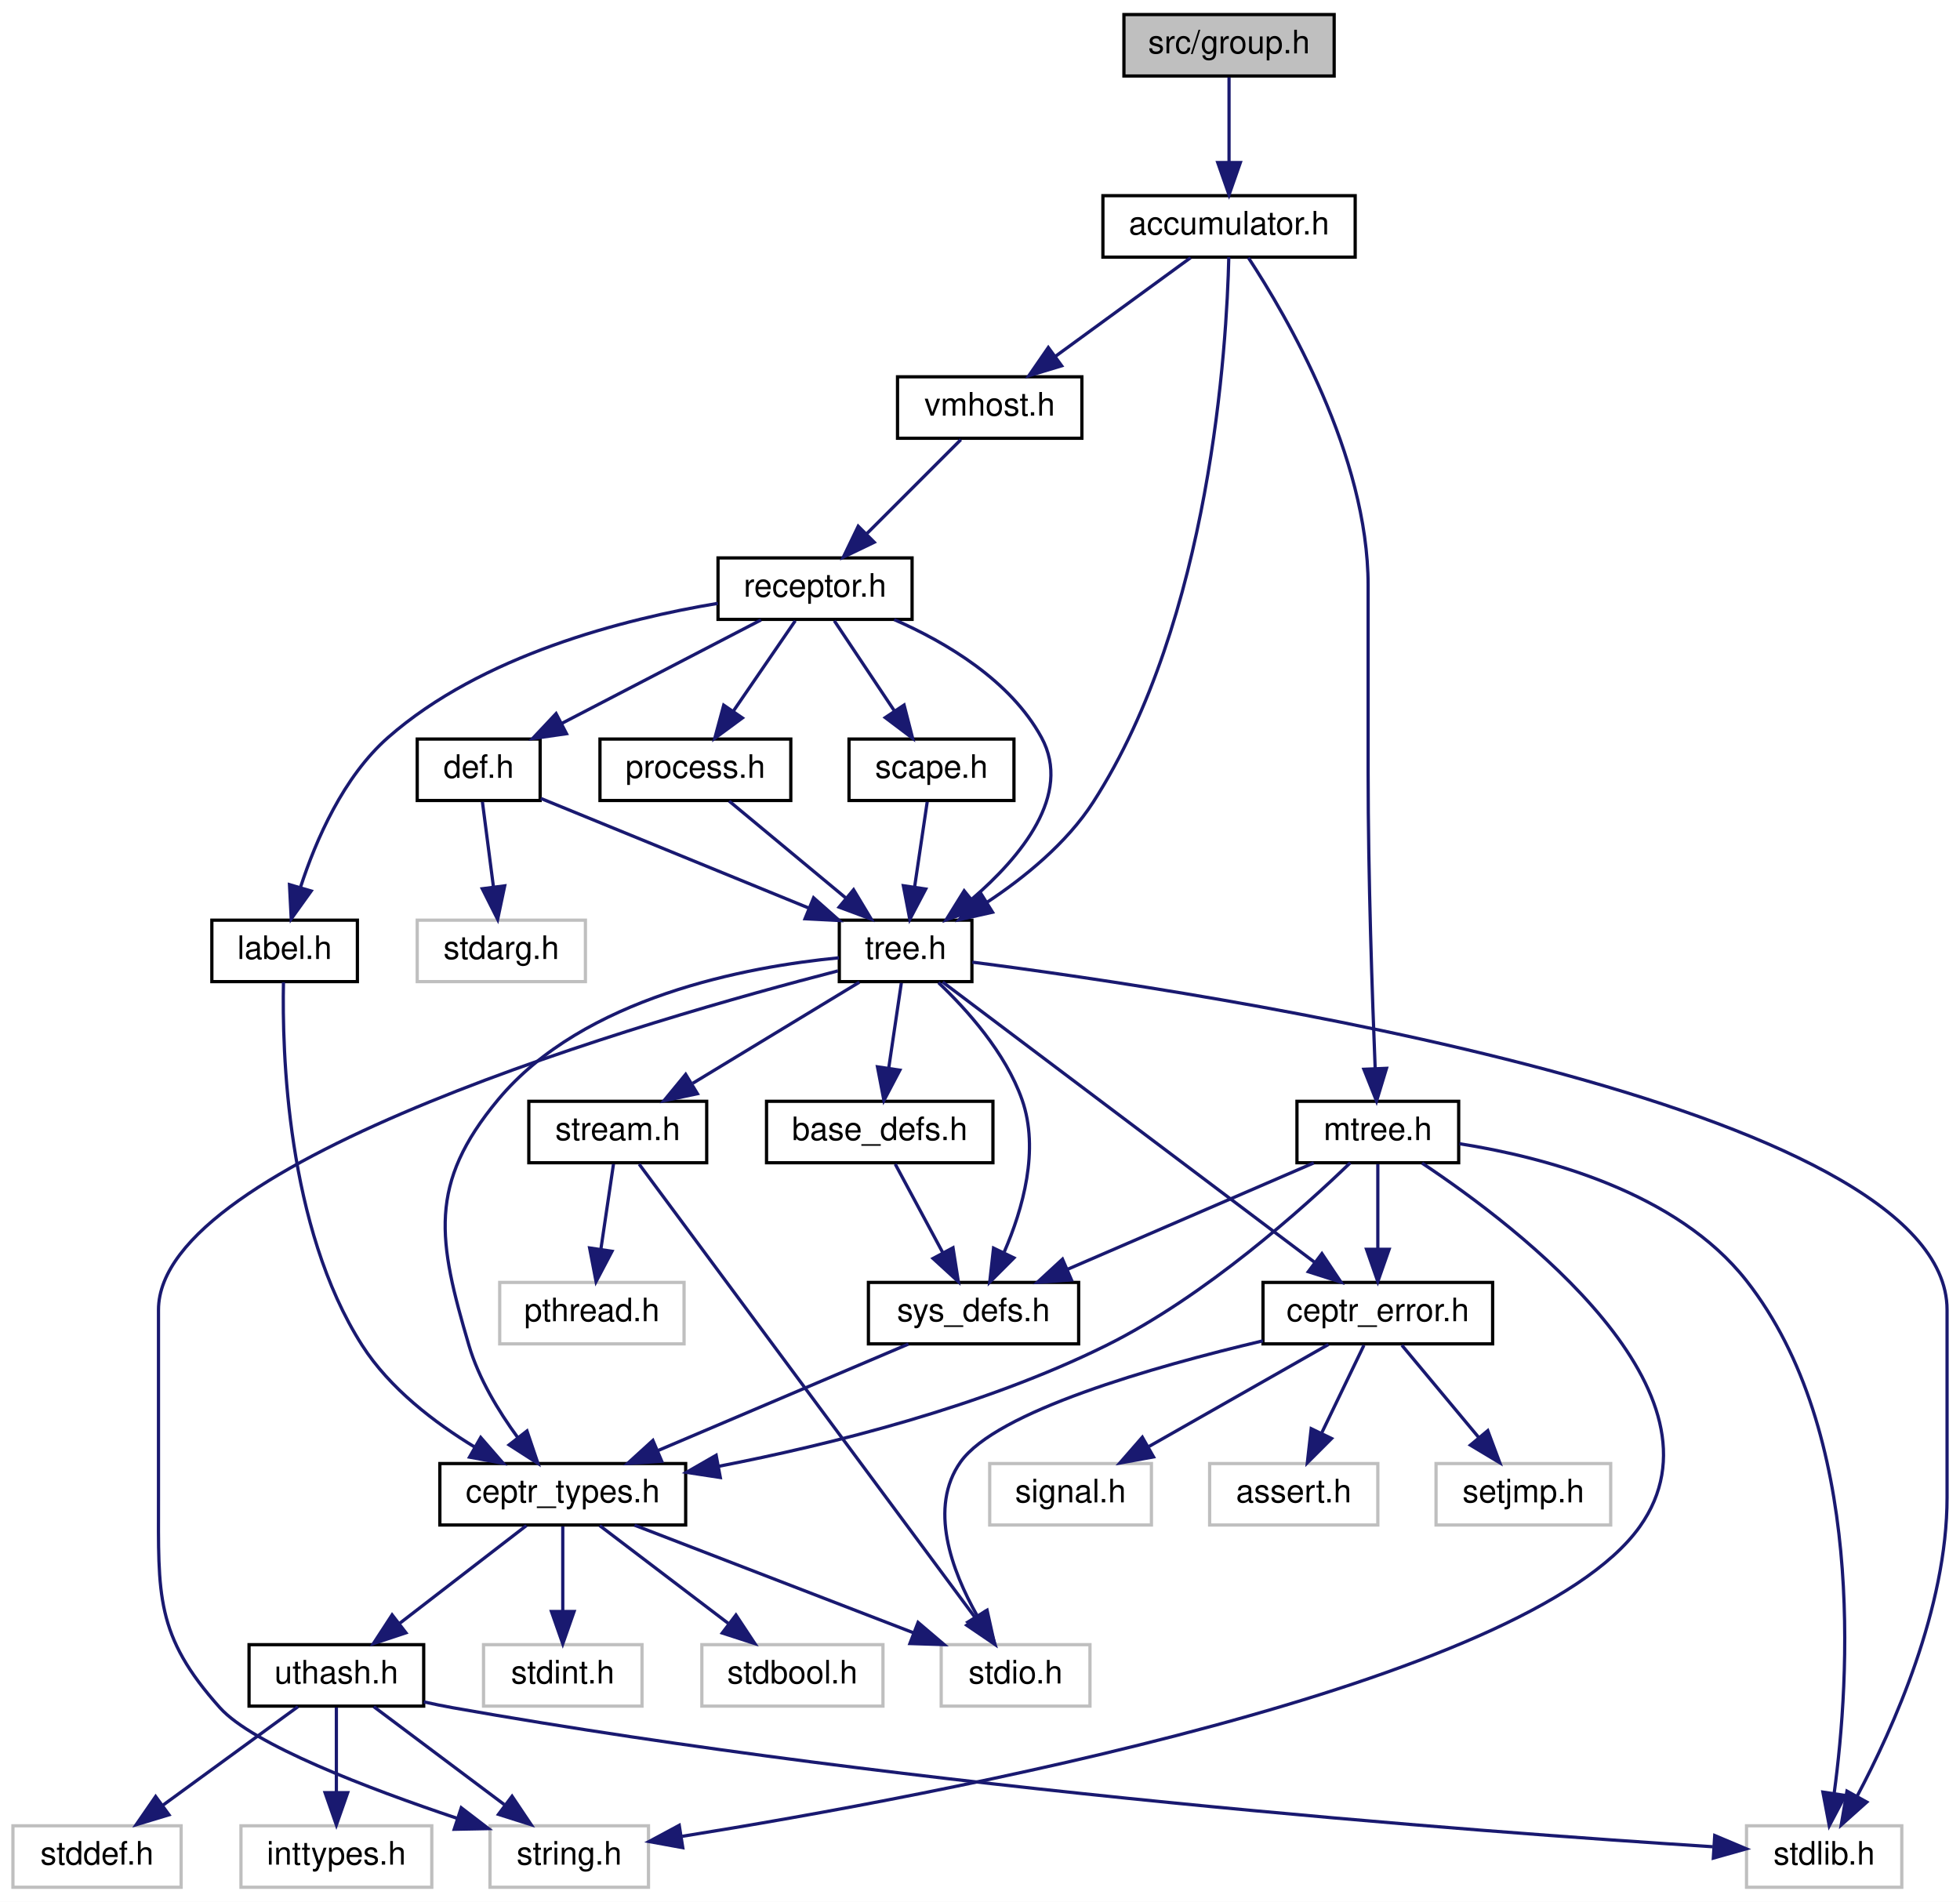
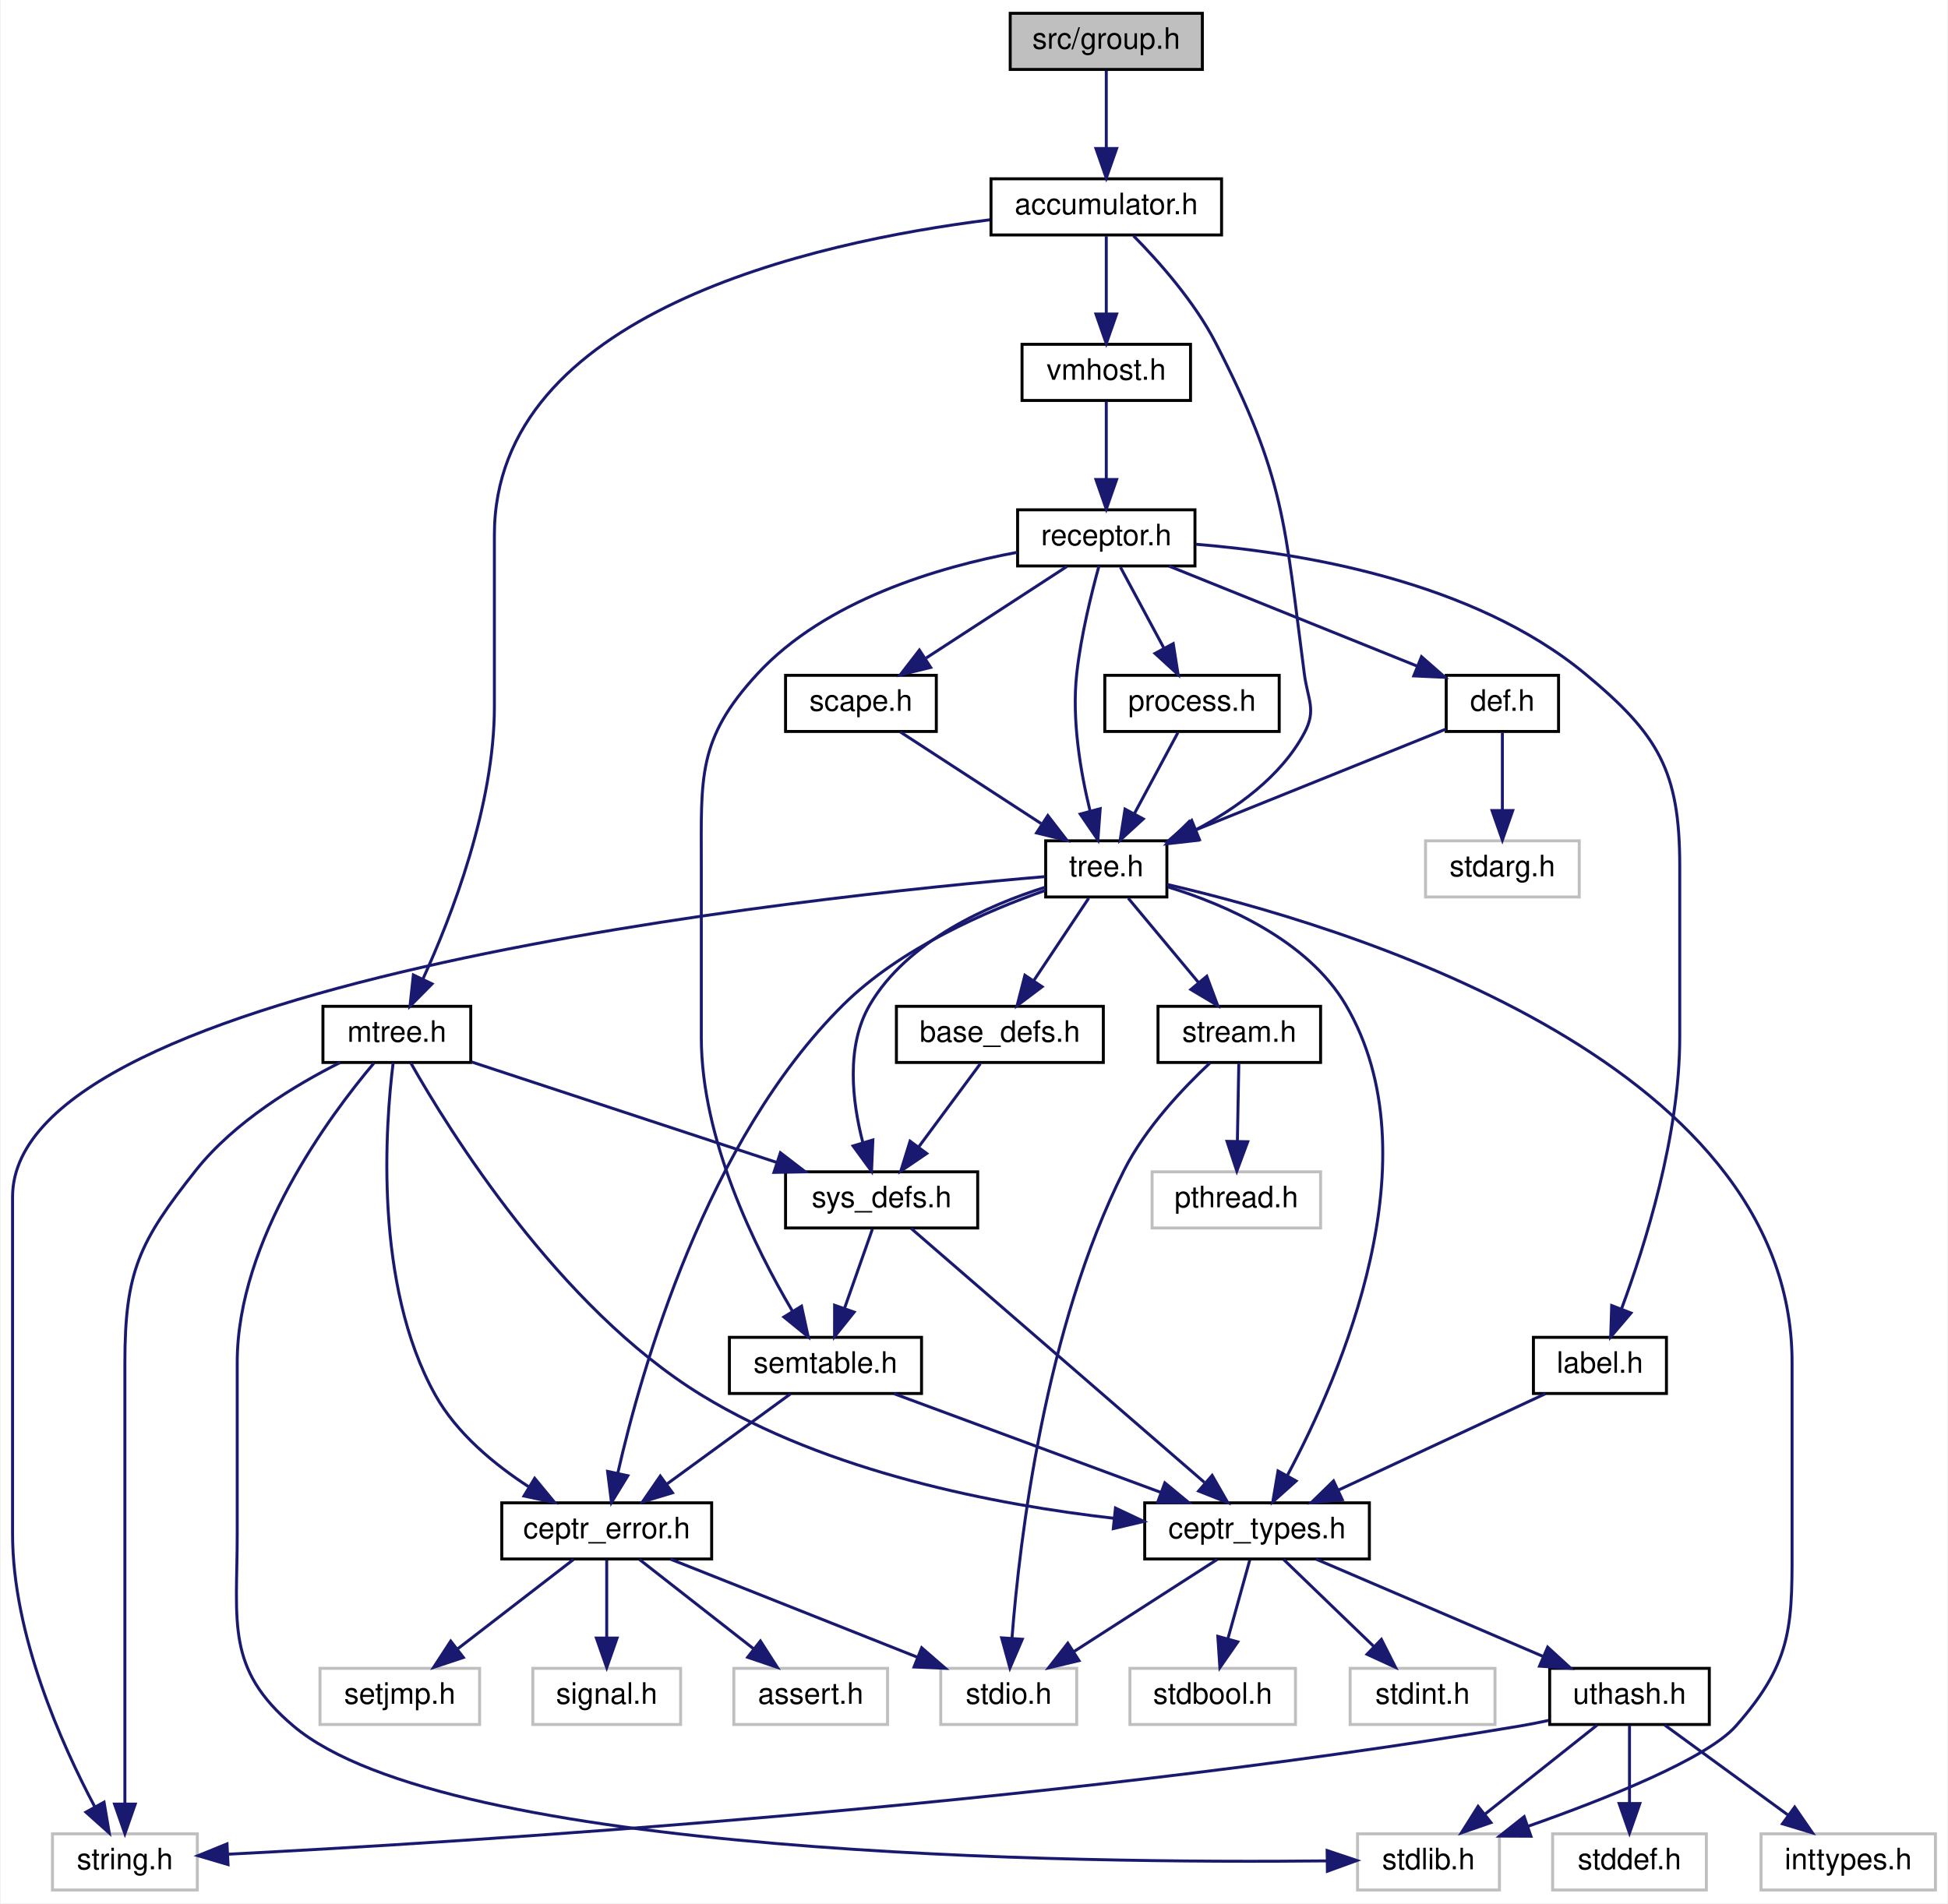
- <svg xmlns="http://www.w3.org/2000/svg" xmlns:xlink="http://www.w3.org/1999/xlink" width="606pt" height="588pt" viewBox="0.00 0.00 606.00 588.00">
-   <g id="graph0" class="graph" transform="scale(1 1) rotate(0) translate(4 584)">
-     <polygon fill="white" stroke="none" points="-4,4 -4,-584 602,-584 602,4 -4,4" />
+ <svg xmlns="http://www.w3.org/2000/svg" xmlns:xlink="http://www.w3.org/1999/xlink" width="659pt" height="644pt" viewBox="0.00 0.00 658.50 644.00">
+   <g id="graph0" class="graph" transform="scale(1 1) rotate(0) translate(4 640)">
+     <polygon fill="white" stroke="none" points="-4,4 -4,-640 654.5,-640 654.5,4 -4,4" />
    <g id="node1" class="node">
-       <polygon fill="#bfbfbf" stroke="black" points="343.5,-560.5 343.5,-579.5 408.5,-579.5 408.5,-560.5 343.5,-560.5" />
-       <text text-anchor="middle" x="376" y="-567.5" font-family="Helvetica,sans-Serif" font-size="10.00">src/group.h</text>
+       <polygon fill="#bfbfbf" stroke="black" points="337.5,-616.5 337.5,-635.5 402.5,-635.5 402.5,-616.5 337.5,-616.5" />
+       <text text-anchor="middle" x="370" y="-623.5" font-family="Helvetica,sans-Serif" font-size="10.00">src/group.h</text>
    </g>
    <g id="node2" class="node">
      <g id="a_node2">
        <a xlink:href="accumulator_8h.html" target="_top" xlink:title="header file for the accumulator ">
-           <polygon fill="white" stroke="black" points="337,-504.5 337,-523.5 415,-523.5 415,-504.5 337,-504.5" />
-           <text text-anchor="middle" x="376" y="-511.5" font-family="Helvetica,sans-Serif" font-size="10.00">accumulator.h</text>
+           <polygon fill="white" stroke="black" points="331,-560.5 331,-579.5 409,-579.5 409,-560.5 331,-560.5" />
+           <text text-anchor="middle" x="370" y="-567.5" font-family="Helvetica,sans-Serif" font-size="10.00">accumulator.h</text>
        </a>
      </g>
    </g>
    <g id="edge1" class="edge">
-       <path fill="none" stroke="midnightblue" d="M376,-560.083C376,-553.006 376,-542.861 376,-533.986" />
-       <polygon fill="midnightblue" stroke="midnightblue" points="379.5,-533.751 376,-523.751 372.5,-533.751 379.5,-533.751" />
+       <path fill="none" stroke="midnightblue" d="M370,-616.083C370,-609.006 370,-598.861 370,-589.986" />
+       <polygon fill="midnightblue" stroke="midnightblue" points="373.5,-589.751 370,-579.751 366.5,-589.751 373.5,-589.751" />
    </g>
    <g id="node3" class="node">
      <g id="a_node3">
        <a xlink:href="tree_8h.html" target="_top" xlink:title="semantic trees header file ">
-           <polygon fill="white" stroke="black" points="255.5,-280.5 255.5,-299.5 296.5,-299.5 296.5,-280.5 255.5,-280.5" />
-           <text text-anchor="middle" x="276" y="-287.5" font-family="Helvetica,sans-Serif" font-size="10.00">tree.h</text>
+           <polygon fill="white" stroke="black" points="349.5,-336.5 349.5,-355.5 390.5,-355.5 390.5,-336.5 349.5,-336.5" />
+           <text text-anchor="middle" x="370" y="-343.5" font-family="Helvetica,sans-Serif" font-size="10.00">tree.h</text>
        </a>
      </g>
    </g>
    <g id="edge2" class="edge">
-       <path fill="none" stroke="midnightblue" d="M375.925,-504.484C375.308,-477.535 370.412,-392.564 334,-336 325.809,-323.276 312.739,-312.675 301.079,-304.964" />
-       <polygon fill="midnightblue" stroke="midnightblue" points="302.878,-301.962 292.54,-299.644 299.177,-307.903 302.878,-301.962" />
-     </g>
-     <g id="node21" class="node">
-       <g id="a_node21">
-         <a xlink:href="mtree_8h.html" target="_top" xlink:title="semantic tree matrix header file `` ">
-           <polygon fill="white" stroke="black" points="397,-224.5 397,-243.5 447,-243.5 447,-224.5 397,-224.5" />
-           <text text-anchor="middle" x="422" y="-231.5" font-family="Helvetica,sans-Serif" font-size="10.00">mtree.h</text>
-         </a>
-       </g>
-     </g>
-     <g id="edge26" class="edge">
-       <path fill="none" stroke="midnightblue" d="M381.979,-504.328C393.794,-486.318 419,-443.189 419,-403 419,-403 419,-403 419,-345 419,-312.936 420.289,-275.634 421.178,-253.745" />
-       <polygon fill="midnightblue" stroke="midnightblue" points="424.683,-253.694 421.608,-243.556 417.689,-253.399 424.683,-253.694" />
+       <path fill="none" stroke="midnightblue" d="M379.224,-560.188C387.624,-551.673 399.785,-538.032 407,-524 430.565,-478.171 430.276,-463.092 437,-412 438.16,-403.187 441.181,-399.844 437,-392 429.075,-377.131 413.812,-366.301 399.853,-358.998" />
+       <polygon fill="midnightblue" stroke="midnightblue" points="401.033,-355.681 390.504,-354.498 397.997,-361.989 401.033,-355.681" />
    </g>
    <g id="node22" class="node">
      <g id="a_node22">
+         <a xlink:href="mtree_8h.html" target="_top" xlink:title="semantic tree matrix header file `` ">
+           <polygon fill="white" stroke="black" points="105,-280.5 105,-299.5 155,-299.5 155,-280.5 105,-280.5" />
+           <text text-anchor="middle" x="130" y="-287.5" font-family="Helvetica,sans-Serif" font-size="10.00">mtree.h</text>
+         </a>
+       </g>
+     </g>
+     <g id="edge29" class="edge">
+       <path fill="none" stroke="midnightblue" d="M330.578,-565.622C270.518,-558.077 163,-534.085 163,-459 163,-459 163,-459 163,-401 163,-367.245 148.568,-330.028 138.792,-308.691" />
+       <polygon fill="midnightblue" stroke="midnightblue" points="141.911,-307.099 134.451,-299.576 135.591,-310.11 141.911,-307.099" />
+     </g>
+     <g id="node23" class="node">
+       <g id="a_node23">
        <a xlink:href="vmhost_8h.html" target="_top" xlink:title="vmhost implementation header file ">
-           <polygon fill="white" stroke="black" points="273.5,-448.5 273.5,-467.5 330.5,-467.5 330.5,-448.5 273.5,-448.5" />
-           <text text-anchor="middle" x="302" y="-455.5" font-family="Helvetica,sans-Serif" font-size="10.00">vmhost.h</text>
-         </a>
-       </g>
-     </g>
-     <g id="edge32" class="edge">
-       <path fill="none" stroke="midnightblue" d="M364.111,-504.324C352.85,-496.107 335.713,-483.602 322.291,-473.807" />
-       <polygon fill="midnightblue" stroke="midnightblue" points="324.247,-470.901 314.106,-467.834 320.12,-476.556 324.247,-470.901" />
+           <polygon fill="white" stroke="black" points="341.5,-504.5 341.5,-523.5 398.5,-523.5 398.5,-504.5 341.5,-504.5" />
+           <text text-anchor="middle" x="370" y="-511.5" font-family="Helvetica,sans-Serif" font-size="10.00">vmhost.h</text>
+         </a>
+       </g>
+     </g>
+     <g id="edge35" class="edge">
+       <path fill="none" stroke="midnightblue" d="M370,-560.083C370,-553.006 370,-542.861 370,-533.986" />
+       <polygon fill="midnightblue" stroke="midnightblue" points="373.5,-533.751 370,-523.751 366.5,-533.751 373.5,-533.751" />
    </g>
    <g id="node4" class="node">
-       <polygon fill="white" stroke="#bfbfbf" points="147.5,-0.5 147.5,-19.5 196.5,-19.5 196.5,-0.5 147.5,-0.5" />
-       <text text-anchor="middle" x="172" y="-7.5" font-family="Helvetica,sans-Serif" font-size="10.00">string.h</text>
+       <polygon fill="white" stroke="#bfbfbf" points="13.5,-0.5 13.5,-19.5 62.5,-19.5 62.5,-0.5 13.5,-0.5" />
+       <text text-anchor="middle" x="38" y="-7.5" font-family="Helvetica,sans-Serif" font-size="10.00">string.h</text>
    </g>
    <g id="edge3" class="edge">
-       <path fill="none" stroke="midnightblue" d="M255.093,-283.827C198.23,-269.151 45,-225.307 45,-179 45,-179 45,-179 45,-121 45,-90.902 43.924,-78.424 64,-56 74.197,-44.611 109.737,-31.058 137.295,-21.823" />
-       <polygon fill="midnightblue" stroke="midnightblue" points="138.616,-25.073 147.025,-18.628 136.432,-18.423 138.616,-25.073" />
+       <path fill="none" stroke="midnightblue" d="M349.314,-343.392C271.394,-336.777 0,-308.465 0,-235 0,-235 0,-235 0,-121 0,-86.813 16.601,-49.764 27.857,-28.571" />
+       <polygon fill="midnightblue" stroke="midnightblue" points="30.947,-30.215 32.716,-19.769 24.819,-26.832 30.947,-30.215" />
    </g>
    <g id="node5" class="node">
-       <polygon fill="white" stroke="#bfbfbf" points="536,-0.5 536,-19.5 584,-19.5 584,-0.5 536,-0.5" />
-       <text text-anchor="middle" x="560" y="-7.5" font-family="Helvetica,sans-Serif" font-size="10.00">stdlib.h</text>
+       <polygon fill="white" stroke="#bfbfbf" points="455,-0.5 455,-19.5 503,-19.5 503,-0.5 455,-0.5" />
+       <text text-anchor="middle" x="479" y="-7.5" font-family="Helvetica,sans-Serif" font-size="10.00">stdlib.h</text>
    </g>
    <g id="edge4" class="edge">
-       <path fill="none" stroke="midnightblue" d="M296.632,-286.519C367.701,-277.408 598,-242.948 598,-179 598,-179 598,-179 598,-121 598,-86.813 581.4,-49.764 570.143,-28.571" />
-       <polygon fill="midnightblue" stroke="midnightblue" points="573.181,-26.832 565.284,-19.769 567.053,-30.215 573.181,-26.832" />
+       <path fill="none" stroke="midnightblue" d="M390.588,-340.736C447.368,-327.65 602,-282.51 602,-179 602,-179 602,-179 602,-121 602,-90.902 602.923,-78.56 583,-56 573.242,-44.951 539.272,-31.418 512.779,-22.095" />
+       <polygon fill="midnightblue" stroke="midnightblue" points="513.652,-18.694 503.057,-18.742 511.37,-25.311 513.652,-18.694" />
    </g>
    <g id="node6" class="node">
      <g id="a_node6">
        <a xlink:href="ceptr__error_8h_source.html" target="_top" xlink:title="ceptr_error.h">
-           <polygon fill="white" stroke="black" points="386.5,-168.5 386.5,-187.5 457.5,-187.5 457.5,-168.5 386.5,-168.5" />
-           <text text-anchor="middle" x="422" y="-175.5" font-family="Helvetica,sans-Serif" font-size="10.00">ceptr_error.h</text>
+           <polygon fill="white" stroke="black" points="165.5,-112.5 165.5,-131.5 236.5,-131.5 236.5,-112.5 165.5,-112.5" />
+           <text text-anchor="middle" x="201" y="-119.5" font-family="Helvetica,sans-Serif" font-size="10.00">ceptr_error.h</text>
        </a>
      </g>
    </g>
    <g id="edge5" class="edge">
-       <path fill="none" stroke="midnightblue" d="M287.456,-280.368C312.297,-261.653 371.363,-217.151 402.313,-193.832" />
-       <polygon fill="midnightblue" stroke="midnightblue" points="404.716,-196.404 410.597,-187.591 400.504,-190.814 404.716,-196.404" />
+       <path fill="none" stroke="midnightblue" d="M349.403,-338.728C329.784,-331.88 300.437,-319.25 281,-300 234.732,-254.178 212.746,-176.775 204.736,-141.506" />
+       <polygon fill="midnightblue" stroke="midnightblue" points="208.136,-140.67 202.613,-131.629 201.292,-142.141 208.136,-140.67" />
    </g>
    <g id="node11" class="node">
      <g id="a_node11">
        <a xlink:href="sys__defs_8h.html" target="_top" xlink:title="Defines types and vars for system defined semantics. ">
-           <polygon fill="white" stroke="black" points="264.5,-168.5 264.5,-187.5 329.5,-187.5 329.5,-168.5 264.5,-168.5" />
-           <text text-anchor="middle" x="297" y="-175.5" font-family="Helvetica,sans-Serif" font-size="10.00">sys_defs.h</text>
+           <polygon fill="white" stroke="black" points="261.5,-224.5 261.5,-243.5 326.5,-243.5 326.5,-224.5 261.5,-224.5" />
+           <text text-anchor="middle" x="294" y="-231.5" font-family="Helvetica,sans-Serif" font-size="10.00">sys_defs.h</text>
        </a>
      </g>
    </g>
    <g id="edge10" class="edge">
-       <path fill="none" stroke="midnightblue" d="M286.162,-280.185C294.908,-271.87 306.9,-258.539 312,-244 317.445,-228.478 312.231,-210.172 306.509,-196.948" />
-       <polygon fill="midnightblue" stroke="midnightblue" points="309.494,-195.079 302.006,-187.584 303.185,-198.113 309.494,-195.079" />
+       <path fill="none" stroke="midnightblue" d="M349.393,-339.82C330.205,-333.781 302.711,-321.734 290,-300 281.803,-285.984 284.061,-267.239 287.624,-253.48" />
+       <polygon fill="midnightblue" stroke="midnightblue" points="291.037,-254.286 290.587,-243.701 284.338,-252.257 291.037,-254.286" />
    </g>
    <g id="node12" class="node">
      <g id="a_node12">
        <a xlink:href="ceptr__types_8h_source.html" target="_top" xlink:title="ceptr_types.h">
-           <polygon fill="white" stroke="black" points="132,-112.5 132,-131.5 208,-131.5 208,-112.5 132,-112.5" />
-           <text text-anchor="middle" x="170" y="-119.5" font-family="Helvetica,sans-Serif" font-size="10.00">ceptr_types.h</text>
-         </a>
-       </g>
-     </g>
-     <g id="edge22" class="edge">
-       <path fill="none" stroke="midnightblue" d="M255.398,-287.868C227.023,-285.13 176.432,-275.794 150,-244 128.256,-217.844 131.397,-200.63 141,-168 144.012,-157.765 150.155,-147.66 156.014,-139.627" />
-       <polygon fill="midnightblue" stroke="midnightblue" points="158.932,-141.577 162.327,-131.541 153.414,-137.269 158.932,-141.577" />
+           <polygon fill="white" stroke="black" points="383,-112.5 383,-131.5 459,-131.5 459,-112.5 383,-112.5" />
+           <text text-anchor="middle" x="421" y="-119.5" font-family="Helvetica,sans-Serif" font-size="10.00">ceptr_types.h</text>
+         </a>
+       </g>
+     </g>
+     <g id="edge25" class="edge">
+       <path fill="none" stroke="midnightblue" d="M390.856,-339.896C410.277,-333.914 438.11,-321.906 451,-300 481.367,-248.391 449.257,-174.554 431.343,-140.92" />
+       <polygon fill="midnightblue" stroke="midnightblue" points="434.225,-138.9 426.324,-131.842 428.099,-142.287 434.225,-138.9" />
+     </g>
+     <g id="node19" class="node">
+       <g id="a_node19">
+         <a xlink:href="base__defs_8h.html" target="_top" xlink:title="auto-generated system definitions ">
+           <polygon fill="white" stroke="black" points="299,-280.5 299,-299.5 369,-299.5 369,-280.5 299,-280.5" />
+           <text text-anchor="middle" x="334" y="-287.5" font-family="Helvetica,sans-Serif" font-size="10.00">base_defs.h</text>
+         </a>
+       </g>
+     </g>
+     <g id="edge23" class="edge">
+       <path fill="none" stroke="midnightblue" d="M364.055,-336.083C359.023,-328.534 351.663,-317.495 345.487,-308.23" />
+       <polygon fill="midnightblue" stroke="midnightblue" points="348.293,-306.13 339.834,-299.751 342.469,-310.013 348.293,-306.13" />
+     </g>
+     <g id="node20" class="node">
+       <g id="a_node20">
+         <a xlink:href="stream_8h.html" target="_top" xlink:title="streams abstraction header file ">
+           <polygon fill="white" stroke="black" points="387.5,-280.5 387.5,-299.5 442.5,-299.5 442.5,-280.5 387.5,-280.5" />
+           <text text-anchor="middle" x="415" y="-287.5" font-family="Helvetica,sans-Serif" font-size="10.00">stream.h</text>
+         </a>
+       </g>
+     </g>
+     <g id="edge26" class="edge">
+       <path fill="none" stroke="midnightblue" d="M377.431,-336.083C383.853,-328.377 393.306,-317.033 401.122,-307.653" />
+       <polygon fill="midnightblue" stroke="midnightblue" points="403.994,-309.674 407.707,-299.751 398.617,-305.193 403.994,-309.674" />
+     </g>
+     <g id="node7" class="node">
+       <polygon fill="white" stroke="#bfbfbf" points="314,-56.5 314,-75.5 360,-75.5 360,-56.5 314,-56.5" />
+       <text text-anchor="middle" x="337" y="-63.5" font-family="Helvetica,sans-Serif" font-size="10.00">stdio.h</text>
+     </g>
+     <g id="edge6" class="edge">
+       <path fill="none" stroke="midnightblue" d="M222.55,-112.444C245.031,-103.517 280.488,-89.439 305.98,-79.317" />
+       <polygon fill="midnightblue" stroke="midnightblue" points="307.549,-82.46 315.551,-75.516 304.965,-75.954 307.549,-82.46" />
+     </g>
+     <g id="node8" class="node">
+       <polygon fill="white" stroke="#bfbfbf" points="176,-56.5 176,-75.5 226,-75.5 226,-56.5 176,-56.5" />
+       <text text-anchor="middle" x="201" y="-63.5" font-family="Helvetica,sans-Serif" font-size="10.00">signal.h</text>
+     </g>
+     <g id="edge7" class="edge">
+       <path fill="none" stroke="midnightblue" d="M201,-112.083C201,-105.006 201,-94.861 201,-85.987" />
+       <polygon fill="midnightblue" stroke="midnightblue" points="204.5,-85.751 201,-75.751 197.5,-85.751 204.5,-85.751" />
+     </g>
+     <g id="node9" class="node">
+       <polygon fill="white" stroke="#bfbfbf" points="244,-56.5 244,-75.5 296,-75.5 296,-56.5 244,-56.5" />
+       <text text-anchor="middle" x="270" y="-63.5" font-family="Helvetica,sans-Serif" font-size="10.00">assert.h</text>
+     </g>
+     <g id="edge8" class="edge">
+       <path fill="none" stroke="midnightblue" d="M212.086,-112.324C222.486,-104.185 238.261,-91.84 250.722,-82.087" />
+       <polygon fill="midnightblue" stroke="midnightblue" points="252.994,-84.753 258.712,-75.834 248.68,-79.241 252.994,-84.753" />
+     </g>
+     <g id="node10" class="node">
+       <polygon fill="white" stroke="#bfbfbf" points="104,-56.5 104,-75.5 158,-75.5 158,-56.5 104,-56.5" />
+       <text text-anchor="middle" x="131" y="-63.5" font-family="Helvetica,sans-Serif" font-size="10.00">setjmp.h</text>
+     </g>
+     <g id="edge9" class="edge">
+       <path fill="none" stroke="midnightblue" d="M189.753,-112.324C179.203,-104.185 163.199,-91.84 150.558,-82.087" />
+       <polygon fill="midnightblue" stroke="midnightblue" points="152.507,-79.171 142.451,-75.834 148.231,-84.713 152.507,-79.171" />
+     </g>
+     <g id="edge11" class="edge">
+       <path fill="none" stroke="midnightblue" d="M303.965,-224.368C325.388,-205.814 376.073,-161.913 403.177,-138.438" />
+       <polygon fill="midnightblue" stroke="midnightblue" points="405.813,-140.784 411.081,-131.591 401.23,-135.493 405.813,-140.784" />
    </g>
    <g id="node18" class="node">
      <g id="a_node18">
-         <a xlink:href="base__defs_8h.html" target="_top" xlink:title="auto-generated system definitions ">
-           <polygon fill="white" stroke="black" points="233,-224.5 233,-243.5 303,-243.5 303,-224.5 233,-224.5" />
-           <text text-anchor="middle" x="268" y="-231.5" font-family="Helvetica,sans-Serif" font-size="10.00">base_defs.h</text>
+         <a xlink:href="semtable_8h.html" target="_top" xlink:title="header file for table for coordinating meaning across a vmhost ">
+           <polygon fill="white" stroke="black" points="242.5,-168.5 242.5,-187.5 307.5,-187.5 307.5,-168.5 242.5,-168.5" />
+           <text text-anchor="middle" x="275" y="-175.5" font-family="Helvetica,sans-Serif" font-size="10.00">semtable.h</text>
        </a>
      </g>
    </g>
    <g id="edge20" class="edge">
-       <path fill="none" stroke="midnightblue" d="M274.679,-280.083C273.619,-272.927 272.094,-262.635 270.769,-253.691" />
-       <polygon fill="midnightblue" stroke="midnightblue" points="274.224,-253.13 269.296,-243.751 267.3,-254.156 274.224,-253.13" />
-     </g>
-     <g id="node19" class="node">
-       <g id="a_node19">
-         <a xlink:href="stream_8h.html" target="_top" xlink:title="streams abstraction header file ">
-           <polygon fill="white" stroke="black" points="159.5,-224.5 159.5,-243.5 214.5,-243.5 214.5,-224.5 159.5,-224.5" />
-           <text text-anchor="middle" x="187" y="-231.5" font-family="Helvetica,sans-Serif" font-size="10.00">stream.h</text>
-         </a>
-       </g>
-     </g>
-     <g id="edge23" class="edge">
-       <path fill="none" stroke="midnightblue" d="M261.701,-280.324C247.817,-271.9 226.508,-258.971 210.196,-249.074" />
-       <polygon fill="midnightblue" stroke="midnightblue" points="211.629,-245.85 201.264,-243.655 207.998,-251.834 211.629,-245.85" />
-     </g>
-     <g id="node7" class="node">
-       <polygon fill="white" stroke="#bfbfbf" points="287,-56.5 287,-75.5 333,-75.5 333,-56.5 287,-56.5" />
-       <text text-anchor="middle" x="310" y="-63.5" font-family="Helvetica,sans-Serif" font-size="10.00">stdio.h</text>
-     </g>
-     <g id="edge6" class="edge">
-       <path fill="none" stroke="midnightblue" d="M386.459,-169.44C352.229,-161.352 304.057,-147.567 293,-132 283.012,-117.938 290.235,-98.433 298.119,-84.465" />
-       <polygon fill="midnightblue" stroke="midnightblue" points="301.186,-86.159 303.478,-75.815 295.236,-82.472 301.186,-86.159" />
-     </g>
-     <g id="node8" class="node">
-       <polygon fill="white" stroke="#bfbfbf" points="302,-112.5 302,-131.5 352,-131.5 352,-112.5 302,-112.5" />
-       <text text-anchor="middle" x="327" y="-119.5" font-family="Helvetica,sans-Serif" font-size="10.00">signal.h</text>
-     </g>
-     <g id="edge7" class="edge">
-       <path fill="none" stroke="midnightblue" d="M406.737,-168.324C391.779,-159.822 368.745,-146.729 351.273,-136.797" />
-       <polygon fill="midnightblue" stroke="midnightblue" points="352.649,-133.553 342.226,-131.655 349.19,-139.639 352.649,-133.553" />
-     </g>
-     <g id="node9" class="node">
-       <polygon fill="white" stroke="#bfbfbf" points="370,-112.5 370,-131.5 422,-131.5 422,-112.5 370,-112.5" />
-       <text text-anchor="middle" x="396" y="-119.5" font-family="Helvetica,sans-Serif" font-size="10.00">assert.h</text>
-     </g>
-     <g id="edge8" class="edge">
-       <path fill="none" stroke="midnightblue" d="M417.707,-168.083C414.148,-160.691 408.978,-149.953 404.576,-140.811" />
-       <polygon fill="midnightblue" stroke="midnightblue" points="407.705,-139.243 400.213,-131.751 401.398,-142.279 407.705,-139.243" />
-     </g>
-     <g id="node10" class="node">
-       <polygon fill="white" stroke="#bfbfbf" points="440,-112.5 440,-131.5 494,-131.5 494,-112.5 440,-112.5" />
-       <text text-anchor="middle" x="467" y="-119.5" font-family="Helvetica,sans-Serif" font-size="10.00">setjmp.h</text>
-     </g>
-     <g id="edge9" class="edge">
-       <path fill="none" stroke="midnightblue" d="M429.431,-168.083C435.853,-160.377 445.306,-149.033 453.122,-139.653" />
-       <polygon fill="midnightblue" stroke="midnightblue" points="455.994,-141.674 459.707,-131.751 450.617,-137.193 455.994,-141.674" />
-     </g>
-     <g id="edge11" class="edge">
-       <path fill="none" stroke="midnightblue" d="M276.876,-168.444C255.976,-159.557 223.065,-145.563 199.284,-135.451" />
-       <polygon fill="midnightblue" stroke="midnightblue" points="200.602,-132.208 190.029,-131.516 197.862,-138.65 200.602,-132.208" />
+       <path fill="none" stroke="midnightblue" d="M290.863,-224.083C288.317,-216.849 284.644,-206.409 281.473,-197.397" />
+       <polygon fill="midnightblue" stroke="midnightblue" points="284.7,-196.023 278.079,-187.751 278.097,-198.346 284.7,-196.023" />
    </g>
    <g id="edge13" class="edge">
-       <path fill="none" stroke="midnightblue" d="M192.183,-112.444C215.428,-103.478 252.149,-89.314 278.415,-79.183" />
-       <polygon fill="midnightblue" stroke="midnightblue" points="279.85,-82.381 287.92,-75.516 277.331,-75.85 279.85,-82.381" />
+       <path fill="none" stroke="midnightblue" d="M407.504,-112.324C394.4,-103.9 374.288,-90.971 358.893,-81.074" />
+       <polygon fill="midnightblue" stroke="midnightblue" points="360.767,-78.118 350.463,-75.654 356.982,-84.006 360.767,-78.118" />
    </g>
    <g id="node13" class="node">
-       <polygon fill="white" stroke="#bfbfbf" points="145.5,-56.5 145.5,-75.5 194.5,-75.5 194.5,-56.5 145.5,-56.5" />
-       <text text-anchor="middle" x="170" y="-63.5" font-family="Helvetica,sans-Serif" font-size="10.00">stdint.h</text>
+       <polygon fill="white" stroke="#bfbfbf" points="452.5,-56.5 452.5,-75.5 501.5,-75.5 501.5,-56.5 452.5,-56.5" />
+       <text text-anchor="middle" x="477" y="-63.5" font-family="Helvetica,sans-Serif" font-size="10.00">stdint.h</text>
    </g>
    <g id="edge12" class="edge">
-       <path fill="none" stroke="midnightblue" d="M170,-112.083C170,-105.006 170,-94.861 170,-85.987" />
-       <polygon fill="midnightblue" stroke="midnightblue" points="173.5,-85.751 170,-75.751 166.5,-85.751 173.5,-85.751" />
+       <path fill="none" stroke="midnightblue" d="M429.997,-112.324C438.194,-104.42 450.506,-92.548 460.472,-82.938" />
+       <polygon fill="midnightblue" stroke="midnightblue" points="463.07,-85.295 467.839,-75.834 458.211,-80.256 463.07,-85.295" />
    </g>
    <g id="node14" class="node">
      <g id="a_node14">
        <a xlink:href="uthash_8h_source.html" target="_top" xlink:title="uthash.h">
-           <polygon fill="white" stroke="black" points="73,-56.5 73,-75.5 127,-75.5 127,-56.5 73,-56.5" />
-           <text text-anchor="middle" x="100" y="-63.5" font-family="Helvetica,sans-Serif" font-size="10.00">uthash.h</text>
+           <polygon fill="white" stroke="black" points="520,-56.5 520,-75.5 574,-75.5 574,-56.5 520,-56.5" />
+           <text text-anchor="middle" x="547" y="-63.5" font-family="Helvetica,sans-Serif" font-size="10.00">uthash.h</text>
        </a>
      </g>
    </g>
    <g id="edge14" class="edge">
-       <path fill="none" stroke="midnightblue" d="M158.753,-112.324C148.203,-104.185 132.199,-91.84 119.558,-82.087" />
-       <polygon fill="midnightblue" stroke="midnightblue" points="121.507,-79.171 111.451,-75.834 117.231,-84.713 121.507,-79.171" />
+       <path fill="none" stroke="midnightblue" d="M440.965,-112.444C461.609,-103.596 494.063,-89.688 517.632,-79.587" />
+       <polygon fill="midnightblue" stroke="midnightblue" points="519.316,-82.673 527.128,-75.516 516.558,-76.239 519.316,-82.673" />
    </g>
    <g id="node17" class="node">
-       <polygon fill="white" stroke="#bfbfbf" points="213,-56.5 213,-75.5 269,-75.5 269,-56.5 213,-56.5" />
-       <text text-anchor="middle" x="241" y="-63.5" font-family="Helvetica,sans-Serif" font-size="10.00">stdbool.h</text>
+       <polygon fill="white" stroke="#bfbfbf" points="378,-56.5 378,-75.5 434,-75.5 434,-56.5 378,-56.5" />
+       <text text-anchor="middle" x="406" y="-63.5" font-family="Helvetica,sans-Serif" font-size="10.00">stdbool.h</text>
    </g>
    <g id="edge19" class="edge">
-       <path fill="none" stroke="midnightblue" d="M181.407,-112.324C192.109,-104.185 208.341,-91.84 221.163,-82.087" />
-       <polygon fill="midnightblue" stroke="midnightblue" points="223.544,-84.673 229.385,-75.834 219.307,-79.102 223.544,-84.673" />
+       <path fill="none" stroke="midnightblue" d="M418.523,-112.083C416.514,-104.849 413.614,-94.409 411.11,-85.397" />
+       <polygon fill="midnightblue" stroke="midnightblue" points="414.48,-84.45 408.431,-75.751 407.735,-86.323 414.48,-84.45" />
    </g>
    <g id="edge15" class="edge">
-       <path fill="none" stroke="midnightblue" d="M111.568,-56.324C122.42,-48.185 138.881,-35.84 151.883,-26.087" />
-       <polygon fill="midnightblue" stroke="midnightblue" points="154.321,-28.634 160.221,-19.834 150.121,-23.034 154.321,-28.634" />
+       <path fill="none" stroke="midnightblue" d="M519.612,-57.874C516.386,-57.173 513.129,-56.527 510,-56 347.969,-28.715 151.652,-16.621 73.029,-12.617" />
+       <polygon fill="midnightblue" stroke="midnightblue" points="72.893,-9.106 62.732,-12.105 72.546,-16.097 72.893,-9.106" />
    </g>
    <g id="edge17" class="edge">
-       <path fill="none" stroke="midnightblue" d="M127.04,-57.811C130.05,-57.139 133.082,-56.517 136,-56 279.514,-30.573 453.081,-17.639 525.58,-13.023" />
-       <polygon fill="midnightblue" stroke="midnightblue" points="526.166,-16.493 535.928,-12.377 525.73,-9.506 526.166,-16.493" />
+       <path fill="none" stroke="midnightblue" d="M536.075,-56.324C525.825,-48.185 510.279,-35.84 497.999,-26.087" />
+       <polygon fill="midnightblue" stroke="midnightblue" points="500.132,-23.312 490.124,-19.834 495.779,-28.794 500.132,-23.312" />
    </g>
    <g id="node15" class="node">
-       <polygon fill="white" stroke="#bfbfbf" points="0,-0.5 0,-19.5 52,-19.5 52,-0.5 0,-0.5" />
-       <text text-anchor="middle" x="26" y="-7.5" font-family="Helvetica,sans-Serif" font-size="10.00">stddef.h</text>
+       <polygon fill="white" stroke="#bfbfbf" points="521,-0.5 521,-19.5 573,-19.5 573,-0.5 521,-0.5" />
+       <text text-anchor="middle" x="547" y="-7.5" font-family="Helvetica,sans-Serif" font-size="10.00">stddef.h</text>
    </g>
    <g id="edge16" class="edge">
-       <path fill="none" stroke="midnightblue" d="M88.111,-56.324C76.85,-48.107 59.713,-35.602 46.291,-25.807" />
-       <polygon fill="midnightblue" stroke="midnightblue" points="48.247,-22.901 38.106,-19.834 44.12,-28.556 48.247,-22.901" />
+       <path fill="none" stroke="midnightblue" d="M547,-56.083C547,-49.006 547,-38.861 547,-29.986" />
+       <polygon fill="midnightblue" stroke="midnightblue" points="550.5,-29.751 547,-19.751 543.5,-29.751 550.5,-29.751" />
    </g>
    <g id="node16" class="node">
-       <polygon fill="white" stroke="#bfbfbf" points="70.5,-0.5 70.5,-19.5 129.5,-19.5 129.5,-0.5 70.5,-0.5" />
-       <text text-anchor="middle" x="100" y="-7.5" font-family="Helvetica,sans-Serif" font-size="10.00">inttypes.h</text>
+       <polygon fill="white" stroke="#bfbfbf" points="591.5,-0.5 591.5,-19.5 650.5,-19.5 650.5,-0.5 591.5,-0.5" />
+       <text text-anchor="middle" x="621" y="-7.5" font-family="Helvetica,sans-Serif" font-size="10.00">inttypes.h</text>
    </g>
    <g id="edge18" class="edge">
-       <path fill="none" stroke="midnightblue" d="M100,-56.083C100,-49.006 100,-38.861 100,-29.986" />
-       <polygon fill="midnightblue" stroke="midnightblue" points="103.5,-29.751 100,-19.751 96.5,-29.751 103.5,-29.751" />
+       <path fill="none" stroke="midnightblue" d="M558.889,-56.324C570.15,-48.107 587.287,-35.602 600.709,-25.807" />
+       <polygon fill="midnightblue" stroke="midnightblue" points="602.88,-28.556 608.894,-19.834 598.753,-22.901 602.88,-28.556" />
+     </g>
+     <g id="edge22" class="edge">
+       <path fill="none" stroke="midnightblue" d="M263.111,-168.324C251.85,-160.107 234.713,-147.602 221.291,-137.807" />
+       <polygon fill="midnightblue" stroke="midnightblue" points="223.247,-134.901 213.106,-131.834 219.12,-140.556 223.247,-134.901" />
    </g>
    <g id="edge21" class="edge">
-       <path fill="none" stroke="midnightblue" d="M272.789,-224.083C276.758,-216.691 282.525,-205.953 287.435,-196.811" />
-       <polygon fill="midnightblue" stroke="midnightblue" points="290.653,-198.217 292.3,-187.751 284.486,-194.905 290.653,-198.217" />
+       <path fill="none" stroke="midnightblue" d="M298.134,-168.444C322.482,-159.438 361.007,-145.189 388.423,-135.049" />
+       <polygon fill="midnightblue" stroke="midnightblue" points="389.809,-138.268 397.974,-131.516 387.381,-131.703 389.809,-138.268" />
    </g>
    <g id="edge24" class="edge">
-       <path fill="none" stroke="midnightblue" d="M193.613,-224.075C213.31,-197.493 271.812,-118.538 297.579,-83.763" />
-       <polygon fill="midnightblue" stroke="midnightblue" points="300.51,-85.687 303.651,-75.568 294.886,-81.519 300.51,-85.687" />
-     </g>
-     <g id="node20" class="node">
-       <polygon fill="white" stroke="#bfbfbf" points="150.5,-168.5 150.5,-187.5 207.5,-187.5 207.5,-168.5 150.5,-168.5" />
-       <text text-anchor="middle" x="179" y="-175.5" font-family="Helvetica,sans-Serif" font-size="10.00">pthread.h</text>
-     </g>
-     <g id="edge25" class="edge">
-       <path fill="none" stroke="midnightblue" d="M185.679,-224.083C184.619,-216.927 183.094,-206.635 181.769,-197.691" />
-       <polygon fill="midnightblue" stroke="midnightblue" points="185.224,-197.13 180.296,-187.751 178.3,-198.156 185.224,-197.13" />
+       <path fill="none" stroke="midnightblue" d="M327.395,-280.083C321.745,-272.455 313.455,-261.264 306.549,-251.941" />
+       <polygon fill="midnightblue" stroke="midnightblue" points="309.247,-249.703 300.482,-243.751 303.622,-253.87 309.247,-249.703" />
    </g>
    <g id="edge27" class="edge">
-       <path fill="none" stroke="midnightblue" d="M435.687,-224.379C465.717,-204.387 532.442,-153.412 503,-112 468.089,-62.894 284.708,-28.738 206.928,-16.249" />
-       <polygon fill="midnightblue" stroke="midnightblue" points="207.104,-12.733 196.68,-14.631 206.012,-19.648 207.104,-12.733" />
+       <path fill="none" stroke="midnightblue" d="M405.11,-280.362C396.138,-271.969 383.239,-258.412 376,-244 349.216,-190.676 340.712,-119.225 338.104,-85.765" />
+       <polygon fill="midnightblue" stroke="midnightblue" points="341.583,-85.343 337.407,-75.606 334.6,-85.822 341.583,-85.343" />
+     </g>
+     <g id="node21" class="node">
+       <polygon fill="white" stroke="#bfbfbf" points="385.5,-224.5 385.5,-243.5 442.5,-243.5 442.5,-224.5 385.5,-224.5" />
+       <text text-anchor="middle" x="414" y="-231.5" font-family="Helvetica,sans-Serif" font-size="10.00">pthread.h</text>
    </g>
    <g id="edge28" class="edge">
-       <path fill="none" stroke="midnightblue" d="M447.246,-230.383C473.742,-226.208 514.473,-215.464 536,-188 572.781,-141.075 567.852,-64.797 563.117,-29.724" />
-       <polygon fill="midnightblue" stroke="midnightblue" points="566.53,-28.879 561.58,-19.512 559.608,-29.922 566.53,-28.879" />
-     </g>
-     <g id="edge29" class="edge">
-       <path fill="none" stroke="midnightblue" d="M422,-224.083C422,-217.006 422,-206.861 422,-197.986" />
-       <polygon fill="midnightblue" stroke="midnightblue" points="425.5,-197.751 422,-187.751 418.5,-197.751 425.5,-197.751" />
+       <path fill="none" stroke="midnightblue" d="M414.835,-280.083C414.704,-273.006 414.516,-262.861 414.352,-253.986" />
+       <polygon fill="midnightblue" stroke="midnightblue" points="417.847,-253.685 414.162,-243.751 410.848,-253.814 417.847,-253.685" />
    </g>
    <g id="edge30" class="edge">
-       <path fill="none" stroke="midnightblue" d="M402.193,-224.444C381.713,-215.596 349.517,-201.687 326.135,-191.586" />
-       <polygon fill="midnightblue" stroke="midnightblue" points="327.282,-188.269 316.714,-187.516 324.506,-194.695 327.282,-188.269" />
+       <path fill="none" stroke="midnightblue" d="M110.85,-280.499C95.705,-272.897 75.01,-260.423 62,-244 42.878,-219.861 38,-209.795 38,-179 38,-179 38,-179 38,-121 38,-88.948 38,-51.643 38,-29.749" />
+       <polygon fill="midnightblue" stroke="midnightblue" points="41.5,-29.558 38,-19.558 34.5,-29.558 41.5,-29.558" />
    </g>
    <g id="edge31" class="edge">
-       <path fill="none" stroke="midnightblue" d="M413.486,-224.494C399.149,-210.642 368.73,-183.231 338,-168 299.833,-149.084 252.714,-137.35 218.099,-130.628" />
-       <polygon fill="midnightblue" stroke="midnightblue" points="218.708,-127.181 208.234,-128.781 217.42,-134.061 218.708,-127.181" />
-     </g>
-     <g id="node23" class="node">
-       <g id="a_node23">
-         <a xlink:href="receptor_8h.html" target="_top" xlink:title="receptor implementation header file ">
-           <polygon fill="white" stroke="black" points="218,-392.5 218,-411.5 278,-411.5 278,-392.5 218,-392.5" />
-           <text text-anchor="middle" x="248" y="-399.5" font-family="Helvetica,sans-Serif" font-size="10.00">receptor.h</text>
-         </a>
-       </g>
+       <path fill="none" stroke="midnightblue" d="M122.263,-280.306C107.332,-262.594 76,-220.485 76,-179 76,-179 76,-179 76,-121 76,-90.902 72.01,-75.425 95,-56 147.365,-11.756 360.64,-9.468 444.705,-10.35" />
+       <polygon fill="midnightblue" stroke="midnightblue" points="444.716,-13.85 454.759,-10.477 444.805,-6.851 444.716,-13.85" />
+     </g>
+     <g id="edge32" class="edge">
+       <path fill="none" stroke="midnightblue" d="M128.753,-280.404C126.172,-259.593 122.1,-205.453 143,-168 150.275,-154.963 163.036,-144.435 174.74,-136.849" />
+       <polygon fill="midnightblue" stroke="midnightblue" points="176.628,-139.798 183.375,-131.629 173.006,-133.807 176.628,-139.798" />
    </g>
    <g id="edge33" class="edge">
-       <path fill="none" stroke="midnightblue" d="M293.083,-448.083C285.22,-440.22 273.569,-428.569 264.081,-419.081" />
-       <polygon fill="midnightblue" stroke="midnightblue" points="266.297,-416.347 256.751,-411.751 261.347,-421.297 266.297,-416.347" />
+       <path fill="none" stroke="midnightblue" d="M155.266,-280.681C182.912,-271.578 227.436,-256.917 258.566,-246.667" />
+       <polygon fill="midnightblue" stroke="midnightblue" points="259.761,-249.959 268.164,-243.507 257.571,-243.31 259.761,-249.959" />
    </g>
    <g id="edge34" class="edge">
-       <path fill="none" stroke="midnightblue" d="M272.469,-392.438C288.567,-385.378 308.377,-373.626 318,-356 327.669,-338.289 311.538,-318.987 296.55,-306.057" />
-       <polygon fill="midnightblue" stroke="midnightblue" points="298.495,-303.129 288.513,-299.58 294.103,-308.58 298.495,-303.129" />
+       <path fill="none" stroke="midnightblue" d="M134.709,-280.357C147.383,-257.958 184.559,-197.717 233,-168 275.764,-141.766 332.689,-130.826 372.656,-126.263" />
+       <polygon fill="midnightblue" stroke="midnightblue" points="373.107,-129.735 382.687,-125.211 372.376,-122.774 373.107,-129.735" />
    </g>
    <g id="node24" class="node">
      <g id="a_node24">
+         <a xlink:href="receptor_8h.html" target="_top" xlink:title="receptor implementation header file ">
+           <polygon fill="white" stroke="black" points="340,-448.5 340,-467.5 400,-467.5 400,-448.5 340,-448.5" />
+           <text text-anchor="middle" x="370" y="-455.5" font-family="Helvetica,sans-Serif" font-size="10.00">receptor.h</text>
+         </a>
+       </g>
+     </g>
+     <g id="edge36" class="edge">
+       <path fill="none" stroke="midnightblue" d="M370,-504.083C370,-497.006 370,-486.861 370,-477.986" />
+       <polygon fill="midnightblue" stroke="midnightblue" points="373.5,-477.751 370,-467.751 366.5,-477.751 373.5,-477.751" />
+     </g>
+     <g id="edge38" class="edge">
+       <path fill="none" stroke="midnightblue" d="M367.518,-448.467C365.043,-439.485 361.415,-424.888 360,-412 358.285,-396.375 361.307,-378.757 364.466,-365.809" />
+       <polygon fill="midnightblue" stroke="midnightblue" points="367.941,-366.366 367.163,-355.799 361.182,-364.545 367.941,-366.366" />
+     </g>
+     <g id="edge37" class="edge">
+       <path fill="none" stroke="midnightblue" d="M339.896,-453.126C313.199,-448.128 274.977,-436.891 252,-412 231.585,-389.884 233,-377.098 233,-347 233,-347 233,-347 233,-289 233,-254.412 251.348,-217.492 263.79,-196.432" />
+       <polygon fill="midnightblue" stroke="midnightblue" points="266.907,-198.045 269.16,-187.692 260.943,-194.38 266.907,-198.045" />
+     </g>
+     <g id="node25" class="node">
+       <g id="a_node25">
        <a xlink:href="def_8h.html" target="_top" xlink:title="header file for symbol and structure definition functions ">
-           <polygon fill="white" stroke="black" points="125,-336.5 125,-355.5 163,-355.5 163,-336.5 125,-336.5" />
-           <text text-anchor="middle" x="144" y="-343.5" font-family="Helvetica,sans-Serif" font-size="10.00">def.h</text>
-         </a>
-       </g>
-     </g>
-     <g id="edge35" class="edge">
-       <path fill="none" stroke="midnightblue" d="M231.291,-392.324C214.688,-383.703 188.998,-370.364 169.78,-360.386" />
-       <polygon fill="midnightblue" stroke="midnightblue" points="171.156,-357.156 160.668,-355.655 167.93,-363.369 171.156,-357.156" />
-     </g>
-     <g id="node26" class="node">
-       <g id="a_node26">
-         <a xlink:href="label_8h.html" target="_top" xlink:title="Label tables map human readable text strings to parts of semantic trees. ">
-           <polygon fill="white" stroke="black" points="61.5,-280.5 61.5,-299.5 106.5,-299.5 106.5,-280.5 61.5,-280.5" />
-           <text text-anchor="middle" x="84" y="-287.5" font-family="Helvetica,sans-Serif" font-size="10.00">label.h</text>
-         </a>
-       </g>
-     </g>
-     <g id="edge38" class="edge">
-       <path fill="none" stroke="midnightblue" d="M217.963,-397.459C188.835,-392.616 144.918,-381.411 116,-356 102.146,-343.826 93.664,-324.275 88.946,-309.79" />
-       <polygon fill="midnightblue" stroke="midnightblue" points="92.22,-308.516 86.044,-299.907 85.503,-310.488 92.22,-308.516" />
+           <polygon fill="white" stroke="black" points="485,-392.5 485,-411.5 523,-411.5 523,-392.5 485,-392.5" />
+           <text text-anchor="middle" x="504" y="-399.5" font-family="Helvetica,sans-Serif" font-size="10.00">def.h</text>
+         </a>
+       </g>
+     </g>
+     <g id="edge39" class="edge">
+       <path fill="none" stroke="midnightblue" d="M391.233,-448.444C413.905,-439.307 449.97,-424.773 475.192,-414.609" />
+       <polygon fill="midnightblue" stroke="midnightblue" points="476.64,-417.799 484.607,-410.815 474.024,-411.307 476.64,-417.799" />
    </g>
    <g id="node27" class="node">
      <g id="a_node27">
-         <a xlink:href="process_8h.html" target="_top" xlink:title="processing header files ">
-           <polygon fill="white" stroke="black" points="181.5,-336.5 181.5,-355.5 240.5,-355.5 240.5,-336.5 181.5,-336.5" />
-           <text text-anchor="middle" x="211" y="-343.5" font-family="Helvetica,sans-Serif" font-size="10.00">process.h</text>
-         </a>
-       </g>
-     </g>
-     <g id="edge40" class="edge">
-       <path fill="none" stroke="midnightblue" d="M241.89,-392.083C236.718,-384.534 229.154,-373.495 222.806,-364.23" />
-       <polygon fill="midnightblue" stroke="midnightblue" points="225.536,-362.022 216.996,-355.751 219.761,-365.979 225.536,-362.022" />
+         <a xlink:href="label_8h.html" target="_top" xlink:title="Label tables map human readable text strings to parts of semantic trees. ">
+           <polygon fill="white" stroke="black" points="514.5,-168.5 514.5,-187.5 559.5,-187.5 559.5,-168.5 514.5,-168.5" />
+           <text text-anchor="middle" x="537" y="-175.5" font-family="Helvetica,sans-Serif" font-size="10.00">label.h</text>
+         </a>
+       </g>
+     </g>
+     <g id="edge42" class="edge">
+       <path fill="none" stroke="midnightblue" d="M400.254,-455.849C435.585,-453.009 494.021,-443.482 532,-412 556.79,-391.451 564,-379.2 564,-347 564,-347 564,-347 564,-289 564,-255.861 552.299,-218.682 544.303,-197.144" />
+       <polygon fill="midnightblue" stroke="midnightblue" points="547.509,-195.73 540.641,-187.662 540.978,-198.252 547.509,-195.73" />
    </g>
    <g id="node28" class="node">
      <g id="a_node28">
+         <a xlink:href="process_8h.html" target="_top" xlink:title="processing header files ">
+           <polygon fill="white" stroke="black" points="369.5,-392.5 369.5,-411.5 428.5,-411.5 428.5,-392.5 369.5,-392.5" />
+           <text text-anchor="middle" x="399" y="-399.5" font-family="Helvetica,sans-Serif" font-size="10.00">process.h</text>
+         </a>
+       </g>
+     </g>
+     <g id="edge44" class="edge">
+       <path fill="none" stroke="midnightblue" d="M374.789,-448.083C378.758,-440.691 384.525,-429.953 389.435,-420.811" />
+       <polygon fill="midnightblue" stroke="midnightblue" points="392.653,-422.217 394.3,-411.751 386.486,-418.905 392.653,-422.217" />
+     </g>
+     <g id="node29" class="node">
+       <g id="a_node29">
        <a xlink:href="scape_8h.html" target="_top" xlink:title="scape header files ">
-           <polygon fill="white" stroke="black" points="258.5,-336.5 258.5,-355.5 309.5,-355.5 309.5,-336.5 258.5,-336.5" />
-           <text text-anchor="middle" x="284" y="-343.5" font-family="Helvetica,sans-Serif" font-size="10.00">scape.h</text>
-         </a>
-       </g>
-     </g>
-     <g id="edge42" class="edge">
-       <path fill="none" stroke="midnightblue" d="M253.945,-392.083C258.977,-384.534 266.337,-373.495 272.513,-364.23" />
-       <polygon fill="midnightblue" stroke="midnightblue" points="275.531,-366.013 278.166,-355.751 269.707,-362.13 275.531,-366.013" />
-     </g>
-     <g id="edge36" class="edge">
-       <path fill="none" stroke="midnightblue" d="M163.194,-337.148C184.909,-328.265 220.551,-313.684 245.958,-303.29" />
-       <polygon fill="midnightblue" stroke="midnightblue" points="247.549,-306.421 255.479,-299.395 244.898,-299.942 247.549,-306.421" />
-     </g>
-     <g id="node25" class="node">
-       <polygon fill="white" stroke="#bfbfbf" points="125,-280.5 125,-299.5 177,-299.5 177,-280.5 125,-280.5" />
-       <text text-anchor="middle" x="151" y="-287.5" font-family="Helvetica,sans-Serif" font-size="10.00">stdarg.h</text>
-     </g>
-     <g id="edge37" class="edge">
-       <path fill="none" stroke="midnightblue" d="M145.156,-336.083C146.084,-328.927 147.418,-318.635 148.577,-309.691" />
-       <polygon fill="midnightblue" stroke="midnightblue" points="152.051,-310.118 149.866,-299.751 145.109,-309.218 152.051,-310.118" />
-     </g>
-     <g id="edge39" class="edge">
-       <path fill="none" stroke="midnightblue" d="M83.646,-280.297C83.204,-259.246 84.562,-204.616 108,-168 116.482,-154.749 130.363,-144.136 142.842,-136.552" />
-       <polygon fill="midnightblue" stroke="midnightblue" points="144.628,-139.563 151.584,-131.571 141.163,-133.481 144.628,-139.563" />
+           <polygon fill="white" stroke="black" points="261.5,-392.5 261.5,-411.5 312.5,-411.5 312.5,-392.5 261.5,-392.5" />
+           <text text-anchor="middle" x="287" y="-399.5" font-family="Helvetica,sans-Serif" font-size="10.00">scape.h</text>
+         </a>
+       </g>
+     </g>
+     <g id="edge46" class="edge">
+       <path fill="none" stroke="midnightblue" d="M356.665,-448.324C343.838,-439.979 324.215,-427.212 309.06,-417.352" />
+       <polygon fill="midnightblue" stroke="midnightblue" points="310.593,-414.174 300.302,-411.655 306.776,-420.042 310.593,-414.174" />
+     </g>
+     <g id="edge40" class="edge">
+       <path fill="none" stroke="midnightblue" d="M484.801,-393.263C462.727,-384.367 426.208,-369.651 400.29,-359.206" />
+       <polygon fill="midnightblue" stroke="midnightblue" points="401.512,-355.925 390.928,-355.434 398.895,-362.418 401.512,-355.925" />
+     </g>
+     <g id="node26" class="node">
+       <polygon fill="white" stroke="#bfbfbf" points="478,-336.5 478,-355.5 530,-355.5 530,-336.5 478,-336.5" />
+       <text text-anchor="middle" x="504" y="-343.5" font-family="Helvetica,sans-Serif" font-size="10.00">stdarg.h</text>
    </g>
    <g id="edge41" class="edge">
-       <path fill="none" stroke="midnightblue" d="M221.443,-336.324C231.146,-328.263 245.815,-316.077 257.5,-306.369" />
-       <polygon fill="midnightblue" stroke="midnightblue" points="259.911,-308.916 265.367,-299.834 255.438,-303.532 259.911,-308.916" />
+       <path fill="none" stroke="midnightblue" d="M504,-392.083C504,-385.006 504,-374.861 504,-365.986" />
+       <polygon fill="midnightblue" stroke="midnightblue" points="507.5,-365.751 504,-355.751 500.5,-365.751 507.5,-365.751" />
    </g>
    <g id="edge43" class="edge">
-       <path fill="none" stroke="midnightblue" d="M282.679,-336.083C281.619,-328.927 280.094,-318.635 278.769,-309.691" />
-       <polygon fill="midnightblue" stroke="midnightblue" points="282.224,-309.13 277.296,-299.751 275.3,-310.156 282.224,-309.13" />
+       <path fill="none" stroke="midnightblue" d="M518.619,-168.444C499.784,-159.675 470.269,-145.935 448.621,-135.858" />
+       <polygon fill="midnightblue" stroke="midnightblue" points="449.838,-132.564 439.295,-131.516 446.883,-138.91 449.838,-132.564" />
+     </g>
+     <g id="edge45" class="edge">
+       <path fill="none" stroke="midnightblue" d="M394.211,-392.083C390.242,-384.691 384.475,-373.953 379.565,-364.811" />
+       <polygon fill="midnightblue" stroke="midnightblue" points="382.514,-362.905 374.7,-355.751 376.347,-366.217 382.514,-362.905" />
+     </g>
+     <g id="edge47" class="edge">
+       <path fill="none" stroke="midnightblue" d="M300.335,-392.324C313.162,-383.979 332.785,-371.212 347.94,-361.352" />
+       <polygon fill="midnightblue" stroke="midnightblue" points="350.224,-364.042 356.698,-355.655 346.407,-358.174 350.224,-364.042" />
    </g>
  </g>
</svg>
